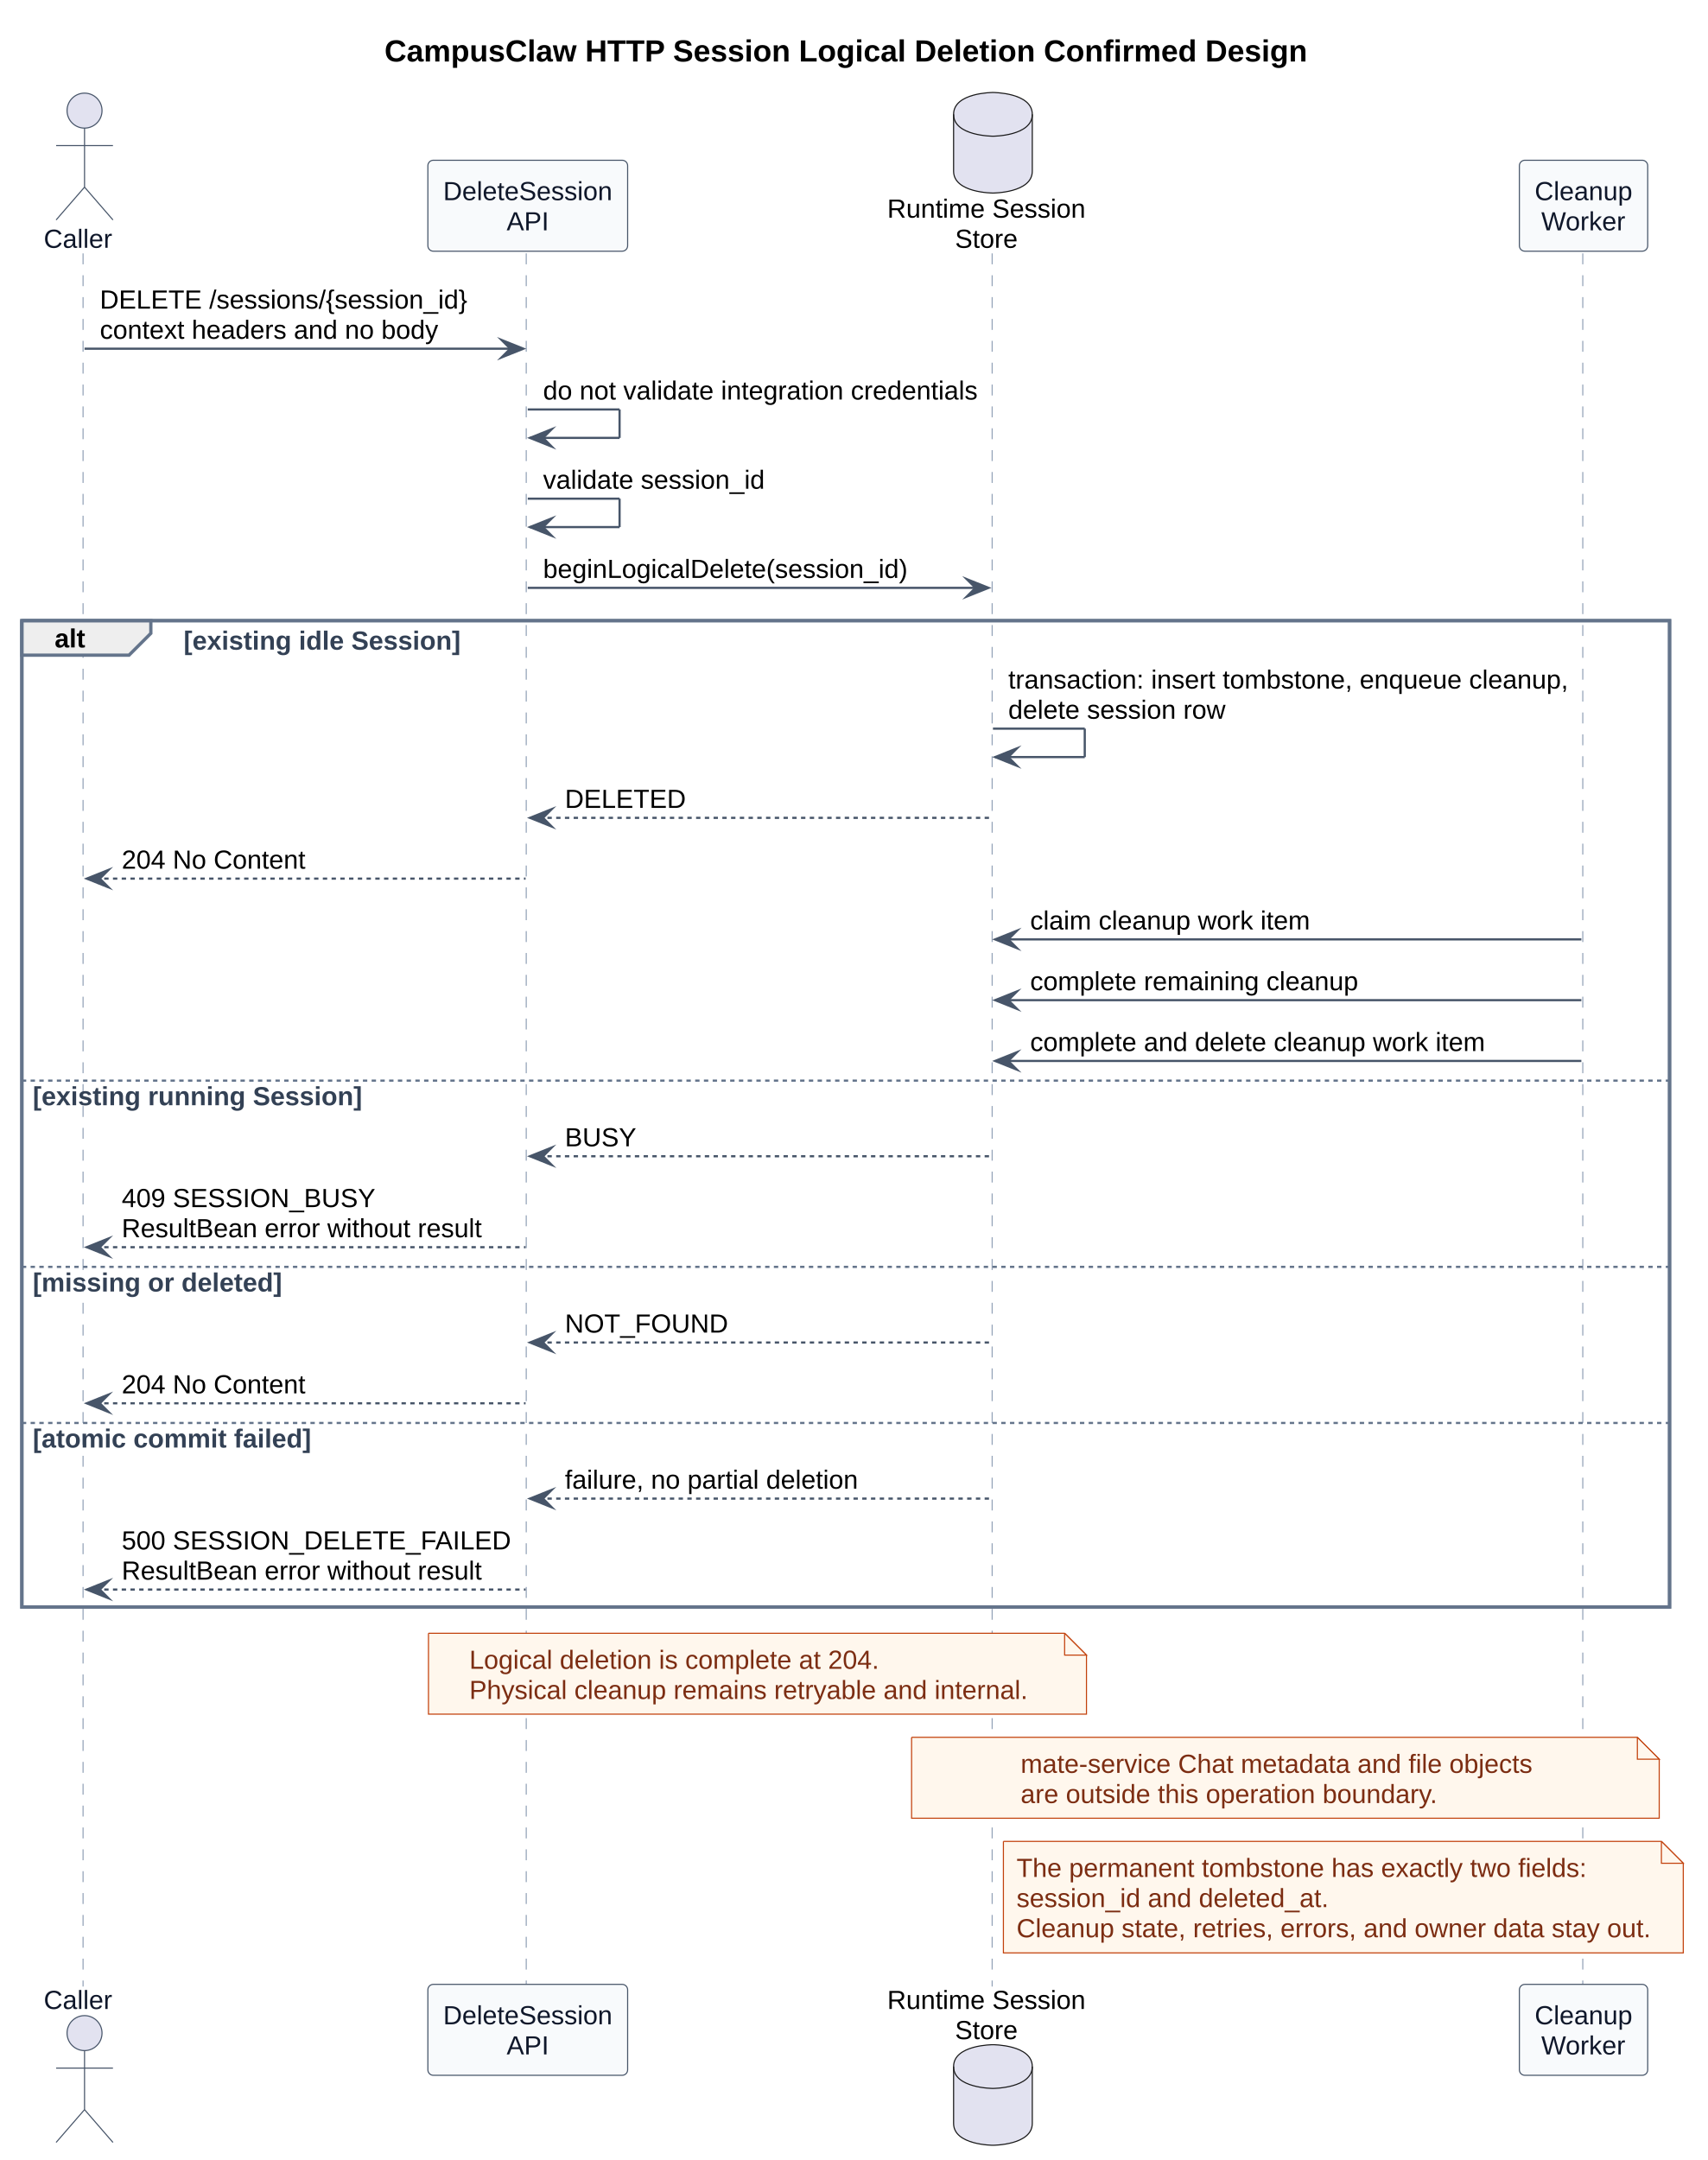
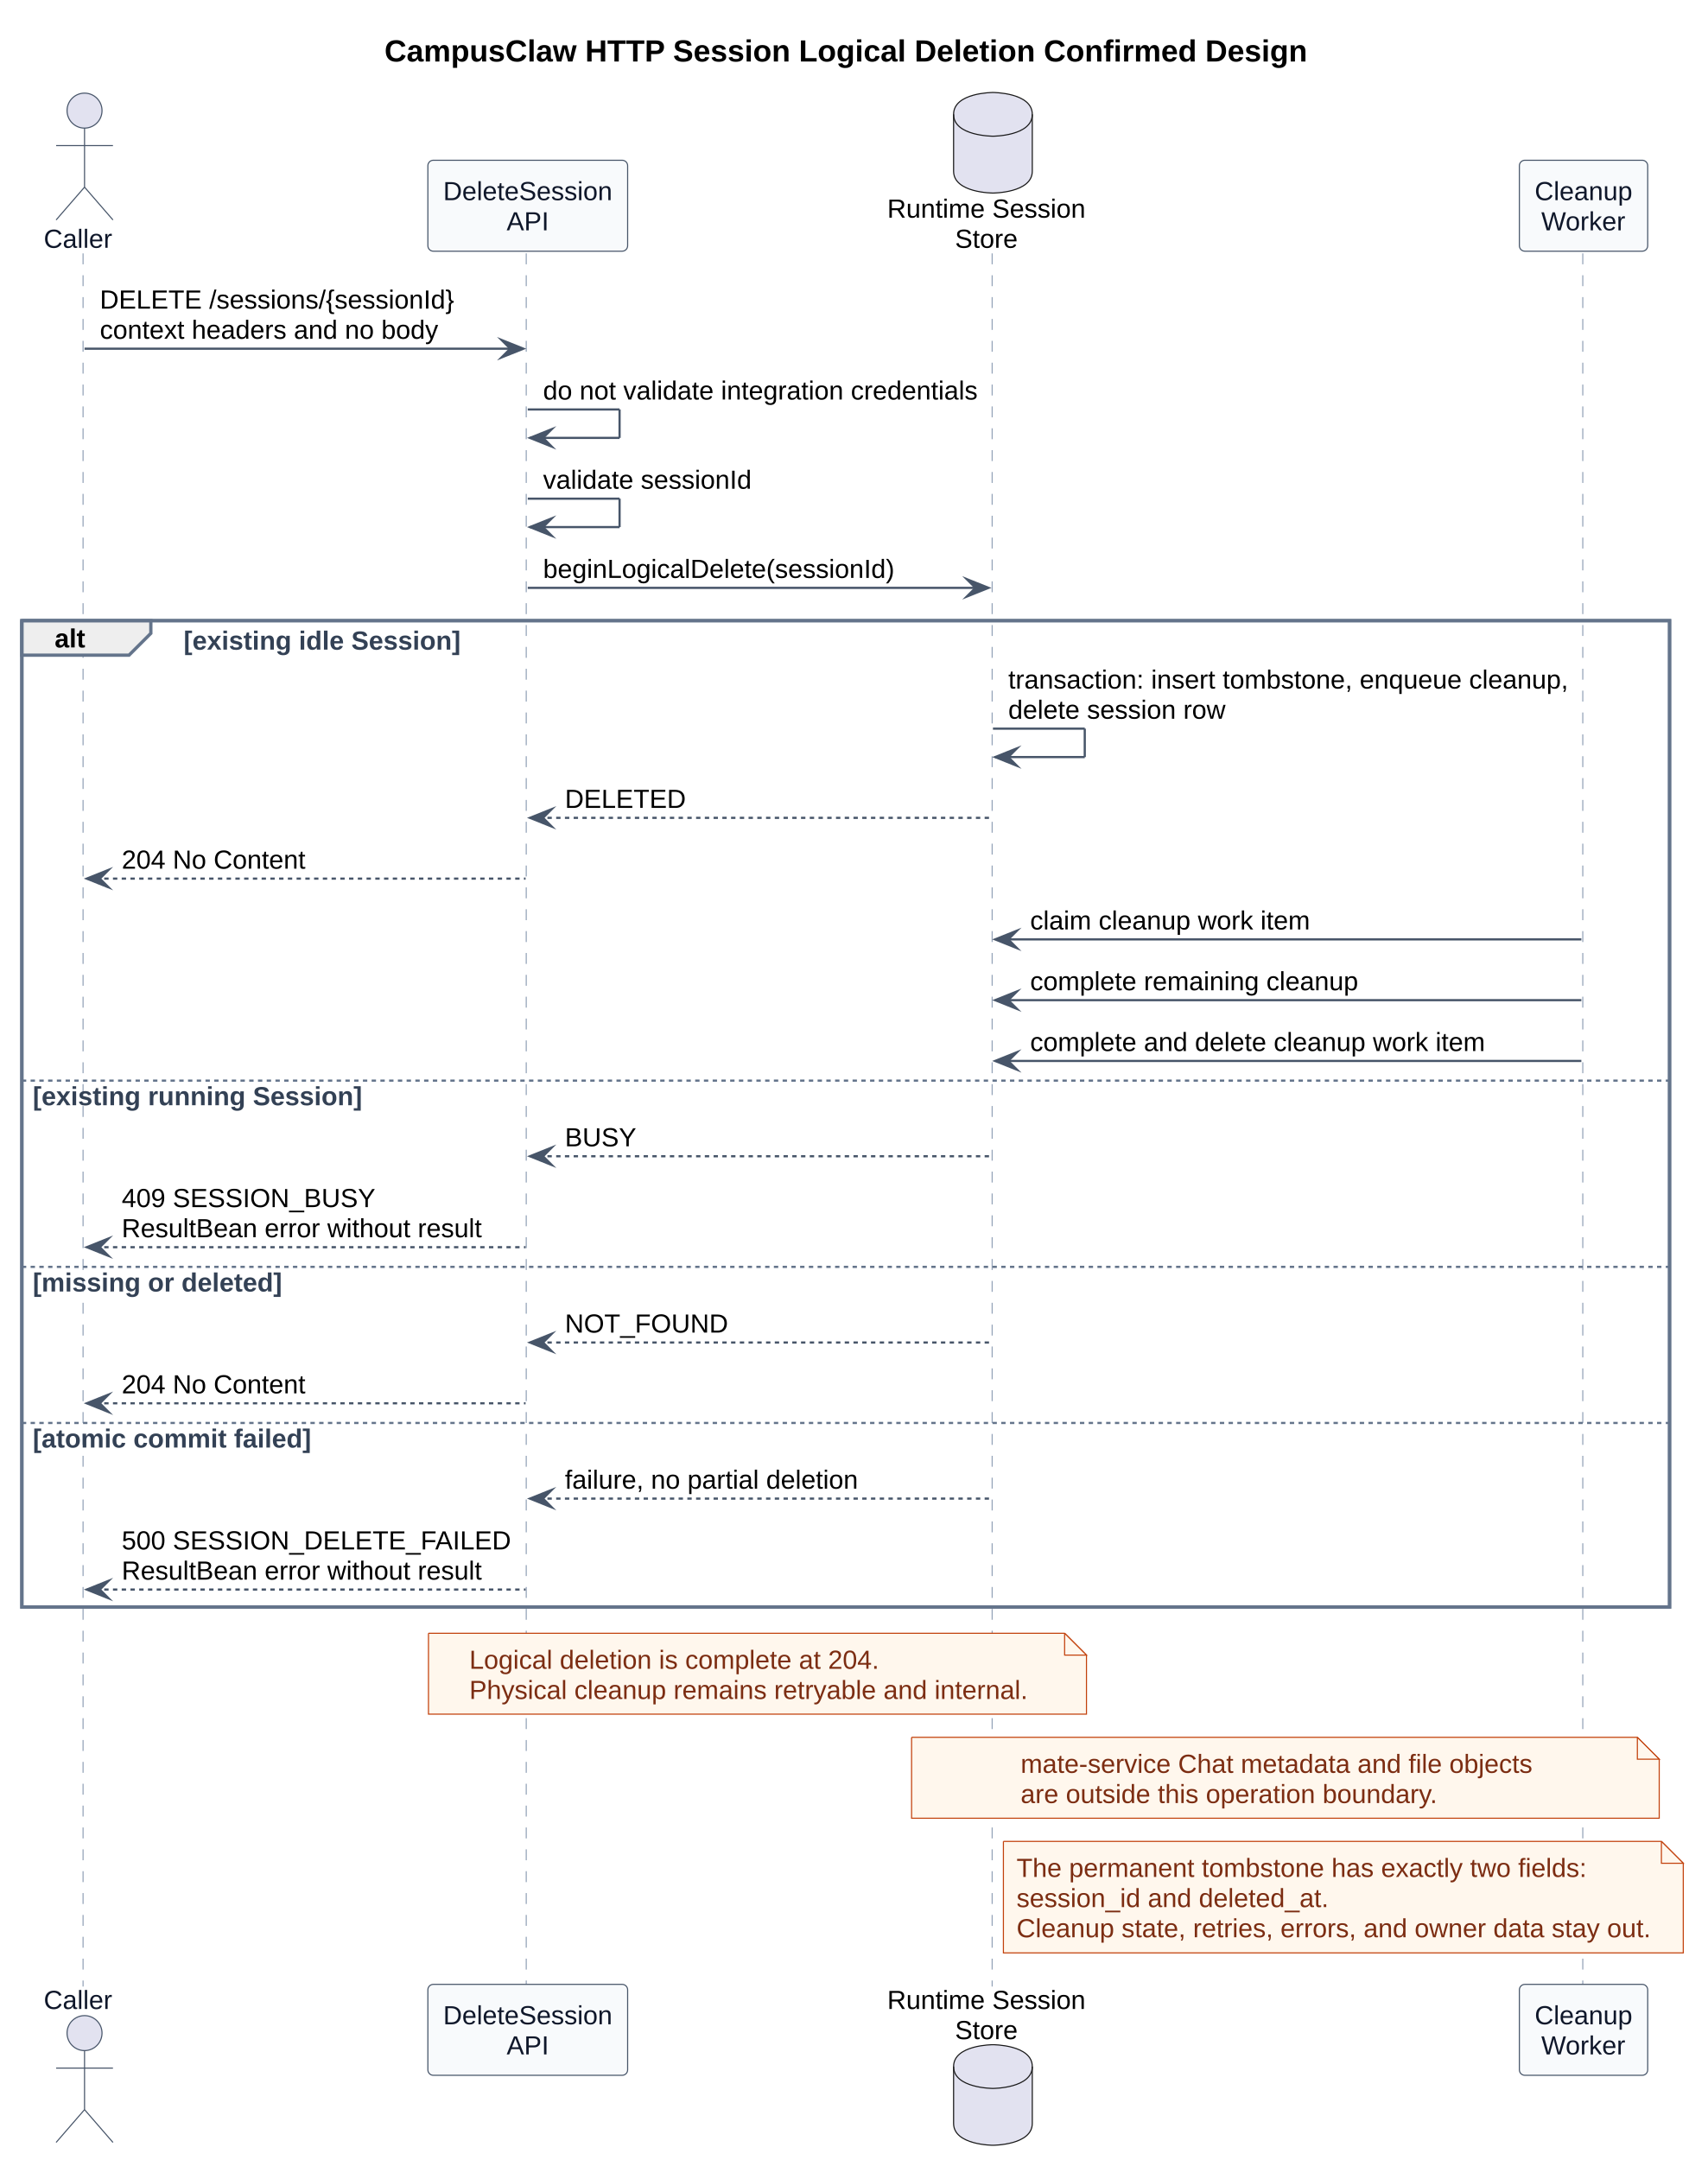
<svg xmlns="http://www.w3.org/2000/svg" contentStyleType="text/css" data-diagram-type="SEQUENCE" height="988px" preserveAspectRatio="none" style="width:781px;height:988px;background:#FFFFFF;" version="1.1" viewBox="0 0 781 988" width="781px" zoomAndPan="magnify">
  <defs />
  <g>
-     <g class="title" data-source-line="159">
+     <g class="title" data-source-line="167">
      <text fill="#000000" font-family="Arial" font-size="14" font-weight="700" lengthAdjust="spacing" textLength="422.399" x="175.875" y="28.132">CampusClaw HTTP Session Logical Deletion Confirmed Design</text>
    </g>
    <rect fill="none" height="451.178" style="stroke:#64748B;stroke-width:1.5;" width="753.731" x="10" y="283.892" />
-     <g class="participant-lifeline" data-entity-uid="part1" data-qualified-name="Caller" data-source-line="199" id="part1-lifeline">
+     <g class="participant-lifeline" data-entity-uid="part1" data-qualified-name="Caller" data-source-line="211" id="part1-lifeline">
      <g>
        <rect fill="#000000" fill-opacity="0" height="792.764" width="8" x="34.671" y="115.897" />
        <line style="stroke:#94A3B8;stroke-width:0.5;stroke-dasharray:5,5;" x1="38" x2="38" y1="115.897" y2="908.661" />
      </g>
    </g>
-     <g class="participant-lifeline" data-entity-uid="part2" data-qualified-name="API" data-source-line="200" id="part2-lifeline">
+     <g class="participant-lifeline" data-entity-uid="part2" data-qualified-name="API" data-source-line="212" id="part2-lifeline">
      <g>
        <rect fill="#000000" fill-opacity="0" height="792.764" width="8" x="237.417" y="115.897" />
        <line style="stroke:#94A3B8;stroke-width:0.5;stroke-dasharray:5,5;" x1="240.727" x2="240.727" y1="115.897" y2="908.661" />
      </g>
    </g>
-     <g class="participant-lifeline" data-entity-uid="part3" data-qualified-name="Store" data-source-line="201" id="part3-lifeline">
+     <g class="participant-lifeline" data-entity-uid="part3" data-qualified-name="Store" data-source-line="213" id="part3-lifeline">
      <g>
        <rect fill="#000000" fill-opacity="0" height="792.764" width="8" x="450.214" y="115.897" />
        <line style="stroke:#94A3B8;stroke-width:0.5;stroke-dasharray:5,5;" x1="453.859" x2="453.859" y1="115.897" y2="908.661" />
      </g>
    </g>
-     <g class="participant-lifeline" data-entity-uid="part4" data-qualified-name="Worker" data-source-line="202" id="part4-lifeline">
+     <g class="participant-lifeline" data-entity-uid="part4" data-qualified-name="Worker" data-source-line="214" id="part4-lifeline">
      <g>
        <rect fill="#000000" fill-opacity="0" height="792.764" width="8" x="720.38" y="115.897" />
        <line style="stroke:#94A3B8;stroke-width:0.5;stroke-dasharray:5,5;" x1="724.029" x2="724.029" y1="115.897" y2="908.661" />
      </g>
    </g>
-     <g class="participant participant-head" data-entity-uid="part1" data-qualified-name="Caller" data-source-line="199" id="part1-head">
+     <g class="participant participant-head" data-entity-uid="part1" data-qualified-name="Caller" data-source-line="211" id="part1-head">
      <text fill="#0F172A" font-family="Arial" font-size="12" lengthAdjust="spacing" textLength="31.342" x="20" y="113.355">Caller</text>
      <ellipse cx="38.671" cy="50.599" fill="#E2E2F0" rx="8" ry="8" style="stroke:#475569;stroke-width:0.5;" />
      <path d="M38.671,58.599 L38.671,85.599 M25.671,66.599 L51.671,66.599 M38.671,85.599 L25.671,100.599 M38.671,85.599 L51.671,100.599" fill="none" style="stroke:#475569;stroke-width:0.5;" />
    </g>
-     <g class="participant participant-tail" data-entity-uid="part1" data-qualified-name="Caller" data-source-line="199" id="part1-tail">
+     <g class="participant participant-tail" data-entity-uid="part1" data-qualified-name="Caller" data-source-line="211" id="part1-tail">
      <text fill="#0F172A" font-family="Arial" font-size="12" lengthAdjust="spacing" textLength="31.342" x="20" y="918.917">Caller</text>
      <ellipse cx="38.671" cy="929.96" fill="#E2E2F0" rx="8" ry="8" style="stroke:#475569;stroke-width:0.5;" />
      <path d="M38.671,937.96 L38.671,964.96 M25.671,945.96 L51.671,945.96 M38.671,964.96 L25.671,979.96 M38.671,964.96 L51.671,979.96" fill="none" style="stroke:#475569;stroke-width:0.5;" />
    </g>
-     <g class="participant participant-head" data-entity-uid="part2" data-qualified-name="API" data-source-line="200" id="part2-head">
+     <g class="participant participant-head" data-entity-uid="part2" data-qualified-name="API" data-source-line="212" id="part2-head">
      <rect fill="#F8FAFC" height="41.598" rx="2.5" ry="2.5" style="stroke:#475569;stroke-width:0.5;" width="91.379" x="195.727" y="73.3" />
      <text fill="#0F172A" font-family="Arial" font-size="12" lengthAdjust="spacing" textLength="77.379" x="202.727" y="91.556">DeleteSession</text>
      <text fill="#0F172A" font-family="Arial" font-size="12" lengthAdjust="spacing" textLength="19.342" x="231.746" y="105.355">API</text>
    </g>
-     <g class="participant participant-tail" data-entity-uid="part2" data-qualified-name="API" data-source-line="200" id="part2-tail">
+     <g class="participant participant-tail" data-entity-uid="part2" data-qualified-name="API" data-source-line="212" id="part2-tail">
      <rect fill="#F8FAFC" height="41.598" rx="2.5" ry="2.5" style="stroke:#475569;stroke-width:0.5;" width="91.379" x="195.727" y="907.661" />
      <text fill="#0F172A" font-family="Arial" font-size="12" lengthAdjust="spacing" textLength="77.379" x="202.727" y="925.917">DeleteSession</text>
      <text fill="#0F172A" font-family="Arial" font-size="12" lengthAdjust="spacing" textLength="19.342" x="231.746" y="939.716">API</text>
    </g>
-     <g class="participant participant-head" data-entity-uid="part3" data-qualified-name="Store" data-source-line="201" id="part3-head">
+     <g class="participant participant-head" data-entity-uid="part3" data-qualified-name="Store" data-source-line="213" id="part3-head">
      <text fill="#000000" font-family="Arial" font-size="12" lengthAdjust="spacing" textLength="90.709" x="405.859" y="99.556">Runtime Session</text>
      <text fill="#000000" font-family="Arial" font-size="12" lengthAdjust="spacing" textLength="28.682" x="436.873" y="113.355">Store</text>
      <path d="M436.214,52.3 C436.214,42.3 454.214,42.3 454.214,42.3 C454.214,42.3 472.214,42.3 472.214,52.3 L472.214,78.3 C472.214,88.3 454.214,88.3 454.214,88.3 C454.214,88.3 436.214,88.3 436.214,78.3 L436.214,52.3" fill="#E2E2F0" style="stroke:#181818;stroke-width:0.5;" />
      <path d="M436.214,52.3 C436.214,62.3 454.214,62.3 454.214,62.3 C454.214,62.3 472.214,62.3 472.214,52.3" fill="none" style="stroke:#181818;stroke-width:0.5;" />
    </g>
-     <g class="participant participant-tail" data-entity-uid="part3" data-qualified-name="Store" data-source-line="201" id="part3-tail">
+     <g class="participant participant-tail" data-entity-uid="part3" data-qualified-name="Store" data-source-line="213" id="part3-tail">
      <text fill="#000000" font-family="Arial" font-size="12" lengthAdjust="spacing" textLength="90.709" x="405.859" y="918.917">Runtime Session</text>
      <text fill="#000000" font-family="Arial" font-size="12" lengthAdjust="spacing" textLength="28.682" x="436.873" y="932.716">Store</text>
      <path d="M436.214,945.259 C436.214,935.259 454.214,935.259 454.214,935.259 C454.214,935.259 472.214,935.259 472.214,945.259 L472.214,971.259 C472.214,981.259 454.214,981.259 454.214,981.259 C454.214,981.259 436.214,981.259 436.214,971.259 L436.214,945.259" fill="#E2E2F0" style="stroke:#181818;stroke-width:0.5;" />
      <path d="M436.214,945.259 C436.214,955.259 454.214,955.259 454.214,955.259 C454.214,955.259 472.214,955.259 472.214,945.259" fill="none" style="stroke:#181818;stroke-width:0.5;" />
    </g>
-     <g class="participant participant-head" data-entity-uid="part4" data-qualified-name="Worker" data-source-line="202" id="part4-head">
+     <g class="participant participant-head" data-entity-uid="part4" data-qualified-name="Worker" data-source-line="214" id="part4-head">
      <rect fill="#F8FAFC" height="41.598" rx="2.5" ry="2.5" style="stroke:#475569;stroke-width:0.5;" width="58.701" x="695.029" y="73.3" />
      <text fill="#0F172A" font-family="Arial" font-size="12" lengthAdjust="spacing" textLength="44.701" x="702.029" y="91.556">Cleanup</text>
      <text fill="#0F172A" font-family="Arial" font-size="12" lengthAdjust="spacing" textLength="38.666" x="705.047" y="105.355">Worker</text>
    </g>
-     <g class="participant participant-tail" data-entity-uid="part4" data-qualified-name="Worker" data-source-line="202" id="part4-tail">
+     <g class="participant participant-tail" data-entity-uid="part4" data-qualified-name="Worker" data-source-line="214" id="part4-tail">
      <rect fill="#F8FAFC" height="41.598" rx="2.5" ry="2.5" style="stroke:#475569;stroke-width:0.5;" width="58.701" x="695.029" y="907.661" />
      <text fill="#0F172A" font-family="Arial" font-size="12" lengthAdjust="spacing" textLength="44.701" x="702.029" y="925.917">Cleanup</text>
      <text fill="#0F172A" font-family="Arial" font-size="12" lengthAdjust="spacing" textLength="38.666" x="705.047" y="939.716">Worker</text>
    </g>
-     <g class="message" data-entity-1="part1" data-entity-2="part2" data-source-line="204" id="msg1">
+     <g class="message" data-entity-1="part1" data-entity-2="part2" data-source-line="216" id="msg1">
      <polygon fill="#475569" points="229.417,155.495,239.417,159.495,229.417,163.495,233.417,159.495" style="stroke:#475569;stroke-width:1;stroke-linejoin:miter;stroke-miterlimit:10;" />
      <line style="stroke:#475569;stroke-width:1;" x1="38.671" x2="235.417" y1="159.495" y2="159.495" />
-       <text fill="#000000" font-family="Arial" font-size="12" lengthAdjust="spacing" textLength="168.088" x="45.671" y="141.153">DELETE /sessions/{session_id}</text>
+       <text fill="#000000" font-family="Arial" font-size="12" lengthAdjust="spacing" textLength="162.082" x="45.671" y="141.153">DELETE /sessions/{sessionId}</text>
      <text fill="#000000" font-family="Arial" font-size="12" lengthAdjust="spacing" textLength="154.781" x="45.671" y="154.952">context headers and no body</text>
    </g>
-     <g class="message" data-entity-1="part2" data-entity-2="part2" data-source-line="205" id="msg2">
+     <g class="message" data-entity-1="part2" data-entity-2="part2" data-source-line="217" id="msg2">
      <line style="stroke:#475569;stroke-width:1;" x1="241.417" x2="283.417" y1="187.294" y2="187.294" />
      <line style="stroke:#475569;stroke-width:1;" x1="283.417" x2="283.417" y1="187.294" y2="200.294" />
      <line style="stroke:#475569;stroke-width:1;" x1="242.417" x2="283.417" y1="200.294" y2="200.294" />
      <polygon fill="#475569" points="252.417,196.294,242.417,200.294,252.417,204.294,248.417,200.294" style="stroke:#475569;stroke-width:1;stroke-linejoin:miter;stroke-miterlimit:10;" />
      <text fill="#000000" font-family="Arial" font-size="12" lengthAdjust="spacing" textLength="198.797" x="248.417" y="182.751">do not validate integration credentials</text>
    </g>
-     <g class="message" data-entity-1="part2" data-entity-2="part2" data-source-line="206" id="msg3">
+     <g class="message" data-entity-1="part2" data-entity-2="part2" data-source-line="218" id="msg3">
      <line style="stroke:#475569;stroke-width:1;" x1="241.417" x2="283.417" y1="228.093" y2="228.093" />
      <line style="stroke:#475569;stroke-width:1;" x1="283.417" x2="283.417" y1="228.093" y2="241.093" />
      <line style="stroke:#475569;stroke-width:1;" x1="242.417" x2="283.417" y1="241.093" y2="241.093" />
      <polygon fill="#475569" points="252.417,237.093,242.417,241.093,252.417,245.093,248.417,241.093" style="stroke:#475569;stroke-width:1;stroke-linejoin:miter;stroke-miterlimit:10;" />
-       <text fill="#000000" font-family="Arial" font-size="12" lengthAdjust="spacing" textLength="101.397" x="248.417" y="223.55">validate session_id</text>
+       <text fill="#000000" font-family="Arial" font-size="12" lengthAdjust="spacing" textLength="95.391" x="248.417" y="223.55">validate sessionId</text>
    </g>
-     <g class="message" data-entity-1="part2" data-entity-2="part3" data-source-line="207" id="msg4">
+     <g class="message" data-entity-1="part2" data-entity-2="part3" data-source-line="219" id="msg4">
      <polygon fill="#475569" points="442.214,264.892,452.214,268.892,442.214,272.892,446.214,268.892" style="stroke:#475569;stroke-width:1;stroke-linejoin:miter;stroke-miterlimit:10;" />
      <line style="stroke:#475569;stroke-width:1;" x1="241.417" x2="448.214" y1="268.892" y2="268.892" />
-       <text fill="#000000" font-family="Arial" font-size="12" lengthAdjust="spacing" textLength="166.769" x="248.417" y="264.349">beginLogicalDelete(session_id)</text>
+       <text fill="#000000" font-family="Arial" font-size="12" lengthAdjust="spacing" textLength="160.764" x="248.417" y="264.349">beginLogicalDelete(sessionId)</text>
    </g>
    <path d="M10,283.892 L69.004,283.892 L69.004,289.69 L59.004,299.69 L10,299.69 L10,283.892" fill="#EEEEEE" style="stroke:#64748B;stroke-width:1.5;" />
    <rect fill="none" height="451.178" style="stroke:#64748B;stroke-width:1.5;" width="753.731" x="10" y="283.892" />
    <text fill="#000000" font-family="Arial" font-size="12" font-weight="700" lengthAdjust="spacing" textLength="14.004" x="25" y="296.147">alt</text>
    <text fill="#334155" font-family="Arial" font-size="12" font-weight="700" lengthAdjust="spacing" textLength="126.697" x="84.004" y="297.147">[existing idle Session]</text>
-     <g class="message" data-entity-1="part3" data-entity-2="part3" data-source-line="210" id="msg5">
+     <g class="message" data-entity-1="part3" data-entity-2="part3" data-source-line="222" id="msg5">
      <line style="stroke:#475569;stroke-width:1;" x1="454.214" x2="496.214" y1="333.288" y2="333.288" />
      <line style="stroke:#475569;stroke-width:1;" x1="496.214" x2="496.214" y1="333.288" y2="346.288" />
      <line style="stroke:#475569;stroke-width:1;" x1="455.214" x2="496.214" y1="346.288" y2="346.288" />
      <polygon fill="#475569" points="465.214,342.288,455.214,346.288,465.214,350.288,461.214,346.288" style="stroke:#475569;stroke-width:1;stroke-linejoin:miter;stroke-miterlimit:10;" />
      <text fill="#000000" font-family="Arial" font-size="12" lengthAdjust="spacing" textLength="256.166" x="461.214" y="314.946">transaction: insert tombstone, enqueue cleanup,</text>
      <text fill="#000000" font-family="Arial" font-size="12" lengthAdjust="spacing" textLength="99.387" x="461.214" y="328.745">delete session row</text>
    </g>
-     <g class="message" data-entity-1="part3" data-entity-2="part2" data-source-line="211" id="msg6">
+     <g class="message" data-entity-1="part3" data-entity-2="part2" data-source-line="223" id="msg6">
      <polygon fill="#475569" points="252.417,370.087,242.417,374.087,252.417,378.087,248.417,374.087" style="stroke:#475569;stroke-width:1;stroke-linejoin:miter;stroke-miterlimit:10;" />
      <line style="stroke:#475569;stroke-width:1;stroke-dasharray:2,2;" x1="246.417" x2="453.214" y1="374.087" y2="374.087" />
      <text fill="#000000" font-family="Arial" font-size="12" lengthAdjust="spacing" textLength="55.348" x="258.417" y="369.544">DELETED</text>
    </g>
-     <g class="message" data-entity-1="part2" data-entity-2="part1" data-source-line="212" id="msg7">
+     <g class="message" data-entity-1="part2" data-entity-2="part1" data-source-line="224" id="msg7">
      <polygon fill="#475569" points="49.671,397.886,39.671,401.886,49.671,405.886,45.671,401.886" style="stroke:#475569;stroke-width:1;stroke-linejoin:miter;stroke-miterlimit:10;" />
      <line style="stroke:#475569;stroke-width:1;stroke-dasharray:2,2;" x1="43.671" x2="240.417" y1="401.886" y2="401.886" />
      <text fill="#000000" font-family="Arial" font-size="12" lengthAdjust="spacing" textLength="84.059" x="55.671" y="397.343">204 No Content</text>
    </g>
-     <g class="message" data-entity-1="part4" data-entity-2="part3" data-source-line="213" id="msg8">
+     <g class="message" data-entity-1="part4" data-entity-2="part3" data-source-line="225" id="msg8">
      <polygon fill="#475569" points="465.214,425.685,455.214,429.685,465.214,433.685,461.214,429.685" style="stroke:#475569;stroke-width:1;stroke-linejoin:miter;stroke-miterlimit:10;" />
      <line style="stroke:#475569;stroke-width:1;" x1="459.214" x2="723.38" y1="429.685" y2="429.685" />
      <text fill="#000000" font-family="Arial" font-size="12" lengthAdjust="spacing" textLength="128.045" x="471.214" y="425.142">claim cleanup work item</text>
    </g>
-     <g class="message" data-entity-1="part4" data-entity-2="part3" data-source-line="214" id="msg9">
+     <g class="message" data-entity-1="part4" data-entity-2="part3" data-source-line="226" id="msg9">
      <polygon fill="#475569" points="465.214,453.483,455.214,457.483,465.214,461.483,461.214,457.483" style="stroke:#475569;stroke-width:1;stroke-linejoin:miter;stroke-miterlimit:10;" />
      <line style="stroke:#475569;stroke-width:1;" x1="459.214" x2="723.38" y1="457.483" y2="457.483" />
      <text fill="#000000" font-family="Arial" font-size="12" lengthAdjust="spacing" textLength="150.088" x="471.214" y="452.94">complete remaining cleanup</text>
    </g>
-     <g class="message" data-entity-1="part4" data-entity-2="part3" data-source-line="215" id="msg10">
+     <g class="message" data-entity-1="part4" data-entity-2="part3" data-source-line="227" id="msg10">
      <polygon fill="#475569" points="465.214,481.282,455.214,485.282,465.214,489.282,461.214,485.282" style="stroke:#475569;stroke-width:1;stroke-linejoin:miter;stroke-miterlimit:10;" />
      <line style="stroke:#475569;stroke-width:1;" x1="459.214" x2="723.38" y1="485.282" y2="485.282" />
      <text fill="#000000" font-family="Arial" font-size="12" lengthAdjust="spacing" textLength="208.119" x="471.214" y="480.739">complete and delete cleanup work item</text>
    </g>
    <line style="stroke:#64748B;stroke-width:1;stroke-dasharray:2,2;" x1="10" x2="763.731" y1="494.282" y2="494.282" />
    <text fill="#334155" font-family="Arial" font-size="12" font-weight="700" lengthAdjust="spacing" textLength="150.68" x="15" y="505.538">[existing running Session]</text>
-     <g class="message" data-entity-1="part3" data-entity-2="part2" data-source-line="217" id="msg11">
+     <g class="message" data-entity-1="part3" data-entity-2="part2" data-source-line="229" id="msg11">
      <polygon fill="#475569" points="252.417,524.88,242.417,528.88,252.417,532.88,248.417,528.88" style="stroke:#475569;stroke-width:1;stroke-linejoin:miter;stroke-miterlimit:10;" />
      <line style="stroke:#475569;stroke-width:1;stroke-dasharray:2,2;" x1="246.417" x2="453.214" y1="528.88" y2="528.88" />
      <text fill="#000000" font-family="Arial" font-size="12" lengthAdjust="spacing" textLength="32.678" x="258.417" y="524.337">BUSY</text>
    </g>
-     <g class="message" data-entity-1="part2" data-entity-2="part1" data-source-line="218" id="msg12">
+     <g class="message" data-entity-1="part2" data-entity-2="part1" data-source-line="230" id="msg12">
      <polygon fill="#475569" points="49.671,566.477,39.671,570.477,49.671,574.477,45.671,570.477" style="stroke:#475569;stroke-width:1;stroke-linejoin:miter;stroke-miterlimit:10;" />
      <line style="stroke:#475569;stroke-width:1;stroke-dasharray:2,2;" x1="43.671" x2="240.417" y1="570.477" y2="570.477" />
      <text fill="#000000" font-family="Arial" font-size="12" lengthAdjust="spacing" textLength="116.057" x="55.671" y="552.136">409 SESSION_BUSY</text>
      <text fill="#000000" font-family="Arial" font-size="12" lengthAdjust="spacing" textLength="164.742" x="55.671" y="565.935">ResultBean error without result</text>
    </g>
    <line style="stroke:#64748B;stroke-width:1;stroke-dasharray:2,2;" x1="10" x2="763.731" y1="579.477" y2="579.477" />
    <text fill="#334155" font-family="Arial" font-size="12" font-weight="700" lengthAdjust="spacing" textLength="114.018" x="15" y="590.733">[missing or deleted]</text>
-     <g class="message" data-entity-1="part3" data-entity-2="part2" data-source-line="220" id="msg13">
+     <g class="message" data-entity-1="part3" data-entity-2="part2" data-source-line="232" id="msg13">
      <polygon fill="#475569" points="252.417,610.075,242.417,614.075,252.417,618.075,248.417,614.075" style="stroke:#475569;stroke-width:1;stroke-linejoin:miter;stroke-miterlimit:10;" />
      <line style="stroke:#475569;stroke-width:1;stroke-dasharray:2,2;" x1="246.417" x2="453.214" y1="614.075" y2="614.075" />
      <text fill="#000000" font-family="Arial" font-size="12" lengthAdjust="spacing" textLength="74.666" x="258.417" y="609.532">NOT_FOUND</text>
    </g>
-     <g class="message" data-entity-1="part2" data-entity-2="part1" data-source-line="221" id="msg14">
+     <g class="message" data-entity-1="part2" data-entity-2="part1" data-source-line="233" id="msg14">
      <polygon fill="#475569" points="49.671,637.874,39.671,641.874,49.671,645.874,45.671,641.874" style="stroke:#475569;stroke-width:1;stroke-linejoin:miter;stroke-miterlimit:10;" />
      <line style="stroke:#475569;stroke-width:1;stroke-dasharray:2,2;" x1="43.671" x2="240.417" y1="641.874" y2="641.874" />
      <text fill="#000000" font-family="Arial" font-size="12" lengthAdjust="spacing" textLength="84.059" x="55.671" y="637.331">204 No Content</text>
    </g>
    <line style="stroke:#64748B;stroke-width:1;stroke-dasharray:2,2;" x1="10" x2="763.731" y1="650.874" y2="650.874" />
    <text fill="#334155" font-family="Arial" font-size="12" font-weight="700" lengthAdjust="spacing" textLength="127.353" x="15" y="662.13">[atomic commit failed]</text>
-     <g class="message" data-entity-1="part3" data-entity-2="part2" data-source-line="223" id="msg15">
+     <g class="message" data-entity-1="part3" data-entity-2="part2" data-source-line="235" id="msg15">
      <polygon fill="#475569" points="252.417,681.472,242.417,685.472,252.417,689.472,248.417,685.472" style="stroke:#475569;stroke-width:1;stroke-linejoin:miter;stroke-miterlimit:10;" />
      <line style="stroke:#475569;stroke-width:1;stroke-dasharray:2,2;" x1="246.417" x2="453.214" y1="685.472" y2="685.472" />
      <text fill="#000000" font-family="Arial" font-size="12" lengthAdjust="spacing" textLength="134.086" x="258.417" y="680.929">failure, no partial deletion</text>
    </g>
-     <g class="message" data-entity-1="part2" data-entity-2="part1" data-source-line="224" id="msg16">
+     <g class="message" data-entity-1="part2" data-entity-2="part1" data-source-line="236" id="msg16">
      <polygon fill="#475569" points="49.671,723.069,39.671,727.069,49.671,731.069,45.671,727.069" style="stroke:#475569;stroke-width:1;stroke-linejoin:miter;stroke-miterlimit:10;" />
      <line style="stroke:#475569;stroke-width:1;stroke-dasharray:2,2;" x1="43.671" x2="240.417" y1="727.069" y2="727.069" />
      <text fill="#000000" font-family="Arial" font-size="12" lengthAdjust="spacing" textLength="178.746" x="55.671" y="708.727">500 SESSION_DELETE_FAILED</text>
      <text fill="#000000" font-family="Arial" font-size="12" lengthAdjust="spacing" textLength="164.742" x="55.671" y="722.526">ResultBean error without result</text>
    </g>
    <path d="M196,747.069 L196,784.069 L497,784.069 L497,757.069 L487,747.069 L196,747.069" fill="#FFF7ED" style="stroke:#C2410C;stroke-width:0.5;" />
    <path d="M487,747.069 L487,757.069 L497,757.069 L487,747.069" fill="#FFF7ED" style="stroke:#C2410C;stroke-width:0.5;" />
    <text fill="#7C2D12" font-family="Arial" font-size="12" lengthAdjust="spacing" textLength="187.453" x="214.686" y="763.325">Logical deletion is complete at 204.</text>
    <text fill="#7C2D12" font-family="Arial" font-size="12" lengthAdjust="spacing" textLength="255.469" x="214.686" y="777.124">Physical cleanup remains retryable and internal.</text>
    <path d="M417,794.667 L417,831.667 L759,831.667 L759,804.667 L749,794.667 L417,794.667" fill="#FFF7ED" style="stroke:#C2410C;stroke-width:0.5;" />
    <path d="M749,794.667 L749,804.667 L759,804.667 L749,794.667" fill="#FFF7ED" style="stroke:#C2410C;stroke-width:0.5;" />
    <text fill="#7C2D12" font-family="Arial" font-size="12" lengthAdjust="spacing" textLength="234.117" x="466.877" y="810.923">mate-service Chat metadata and file objects</text>
    <text fill="#7C2D12" font-family="Arial" font-size="12" lengthAdjust="spacing" textLength="191.461" x="466.877" y="824.722">are outside this operation boundary.</text>
    <path d="M459,842.265 L459,893.265 L770,893.265 L770,852.265 L760,842.265 L459,842.265" fill="#FFF7ED" style="stroke:#C2410C;stroke-width:0.5;" />
    <path d="M760,842.265 L760,852.265 L770,852.265 L760,842.265" fill="#FFF7ED" style="stroke:#C2410C;stroke-width:0.5;" />
    <text fill="#7C2D12" font-family="Arial" font-size="12" lengthAdjust="spacing" textLength="260.801" x="465" y="858.52">The permanent tombstone has exactly two fields:</text>
    <text fill="#7C2D12" font-family="Arial" font-size="12" lengthAdjust="spacing" textLength="142.775" x="465" y="872.319">session_id and deleted_at.</text>
    <text fill="#7C2D12" font-family="Arial" font-size="12" lengthAdjust="spacing" textLength="290.15" x="465" y="886.118">Cleanup state, retries, errors, and owner data stay out.</text>
  </g>
</svg>
